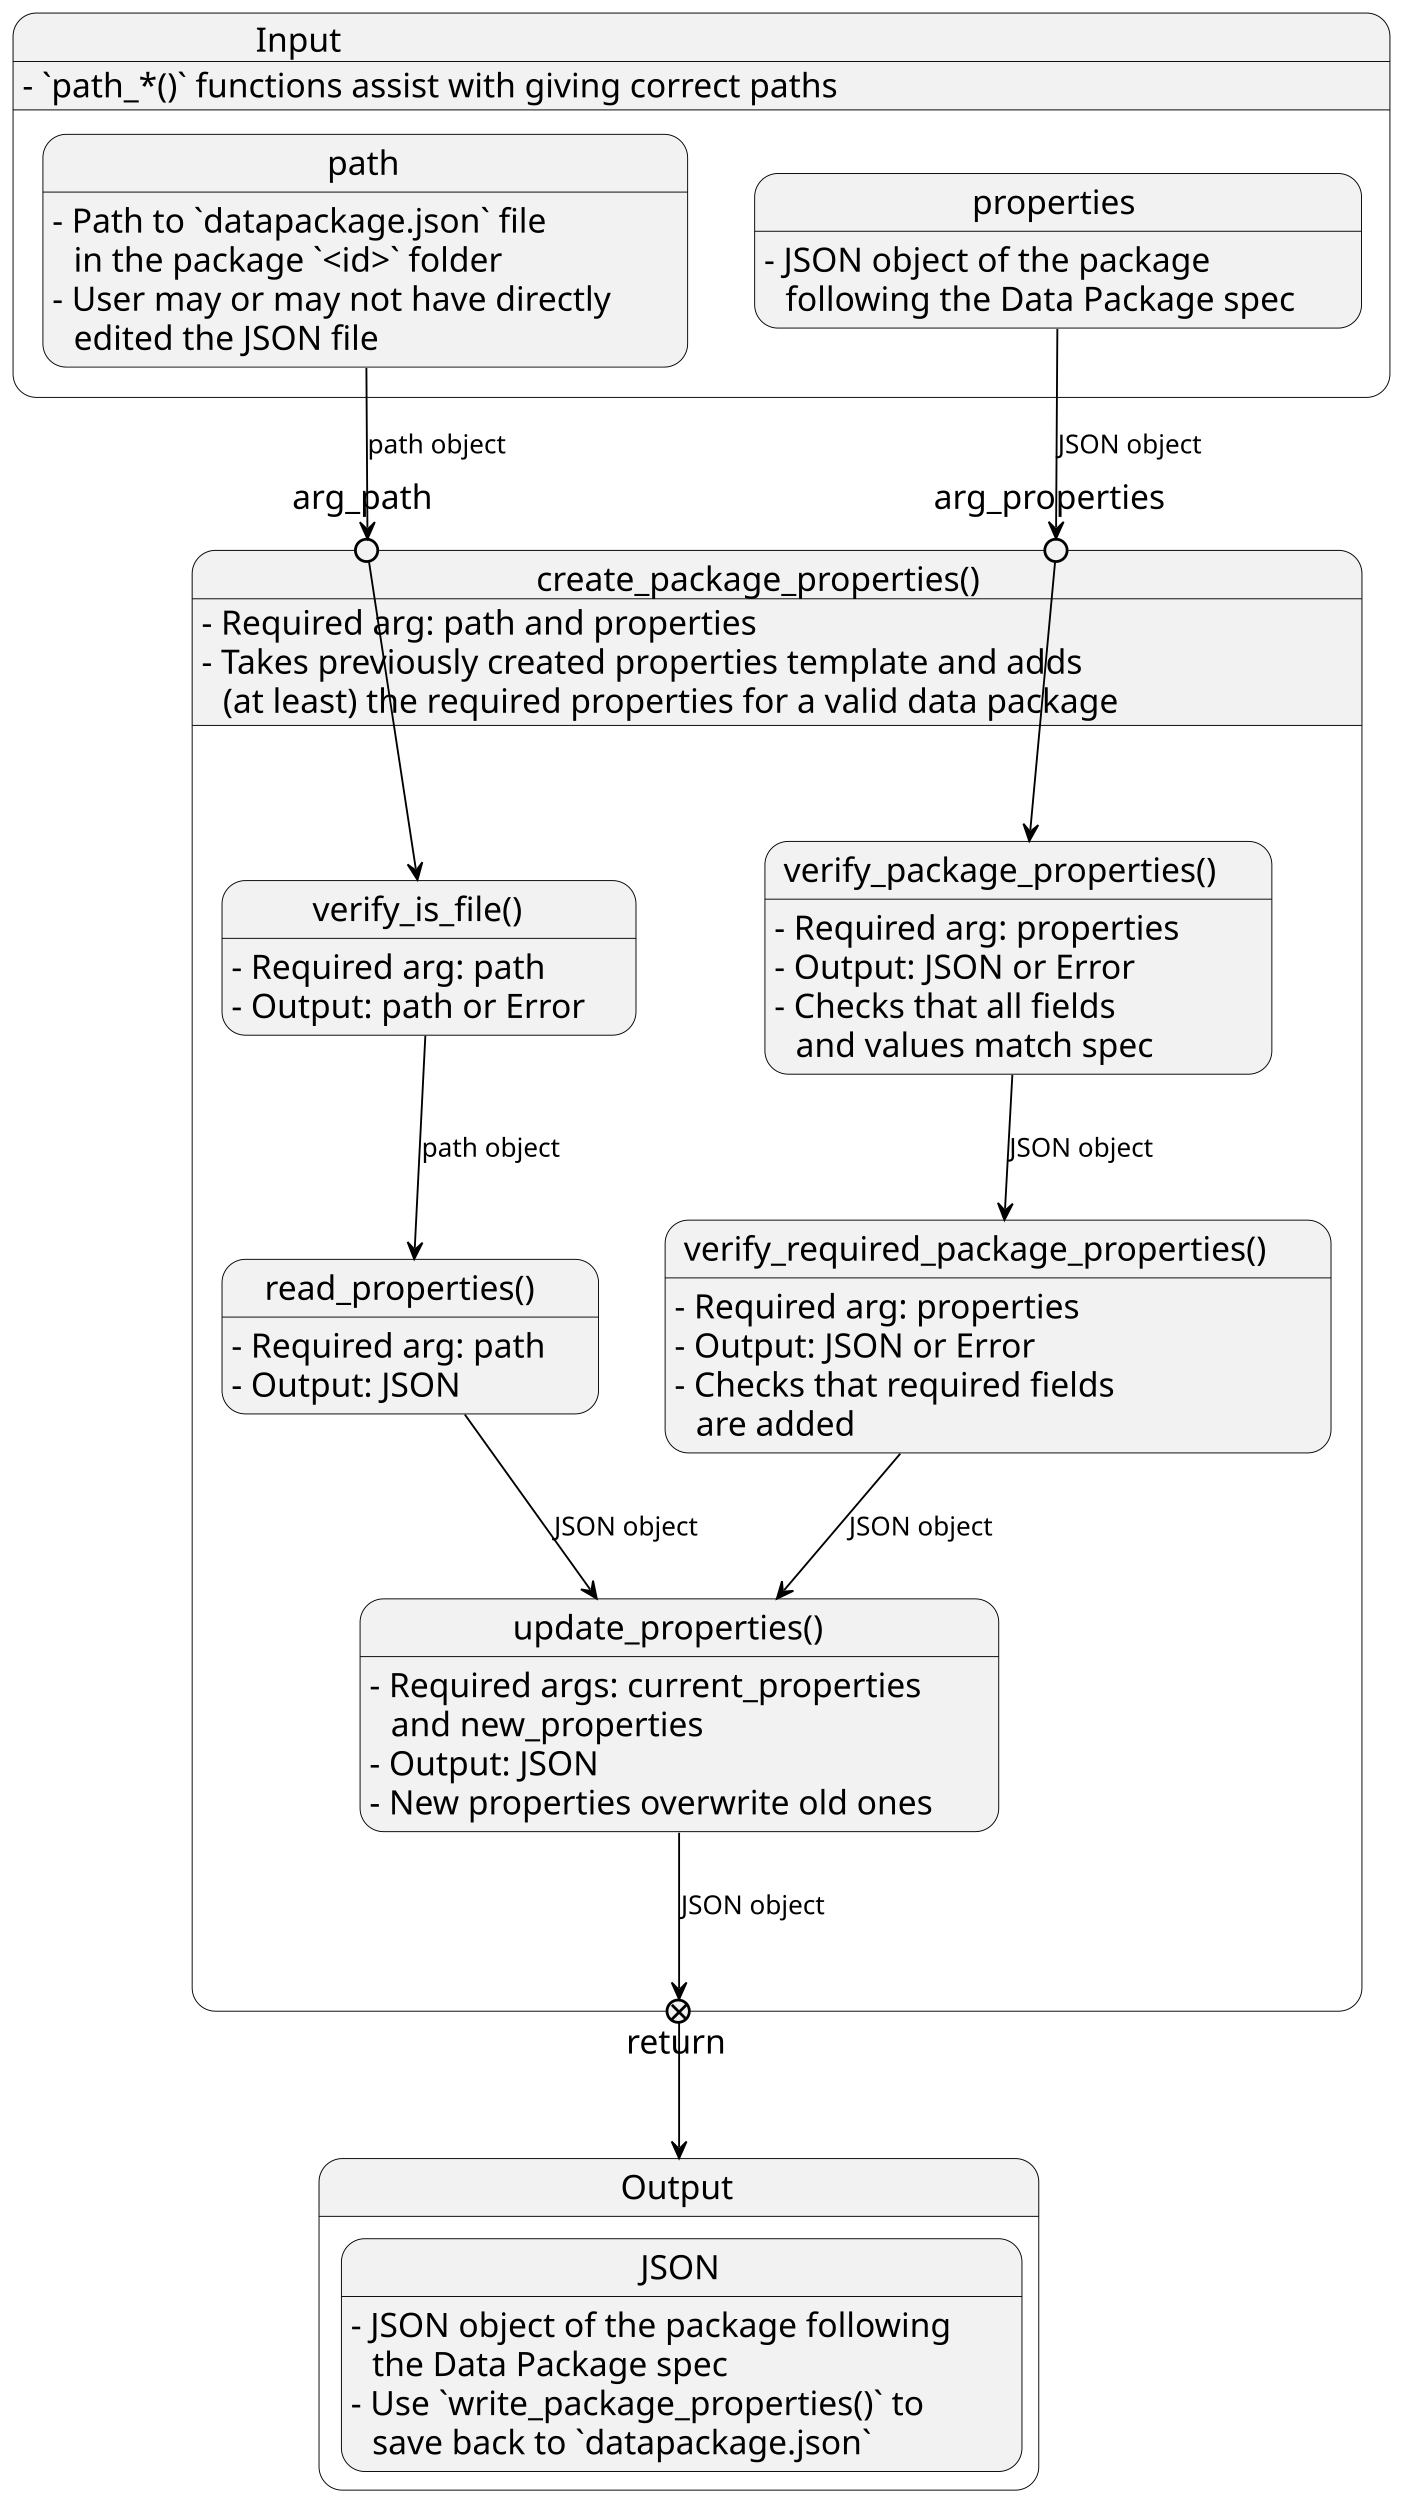
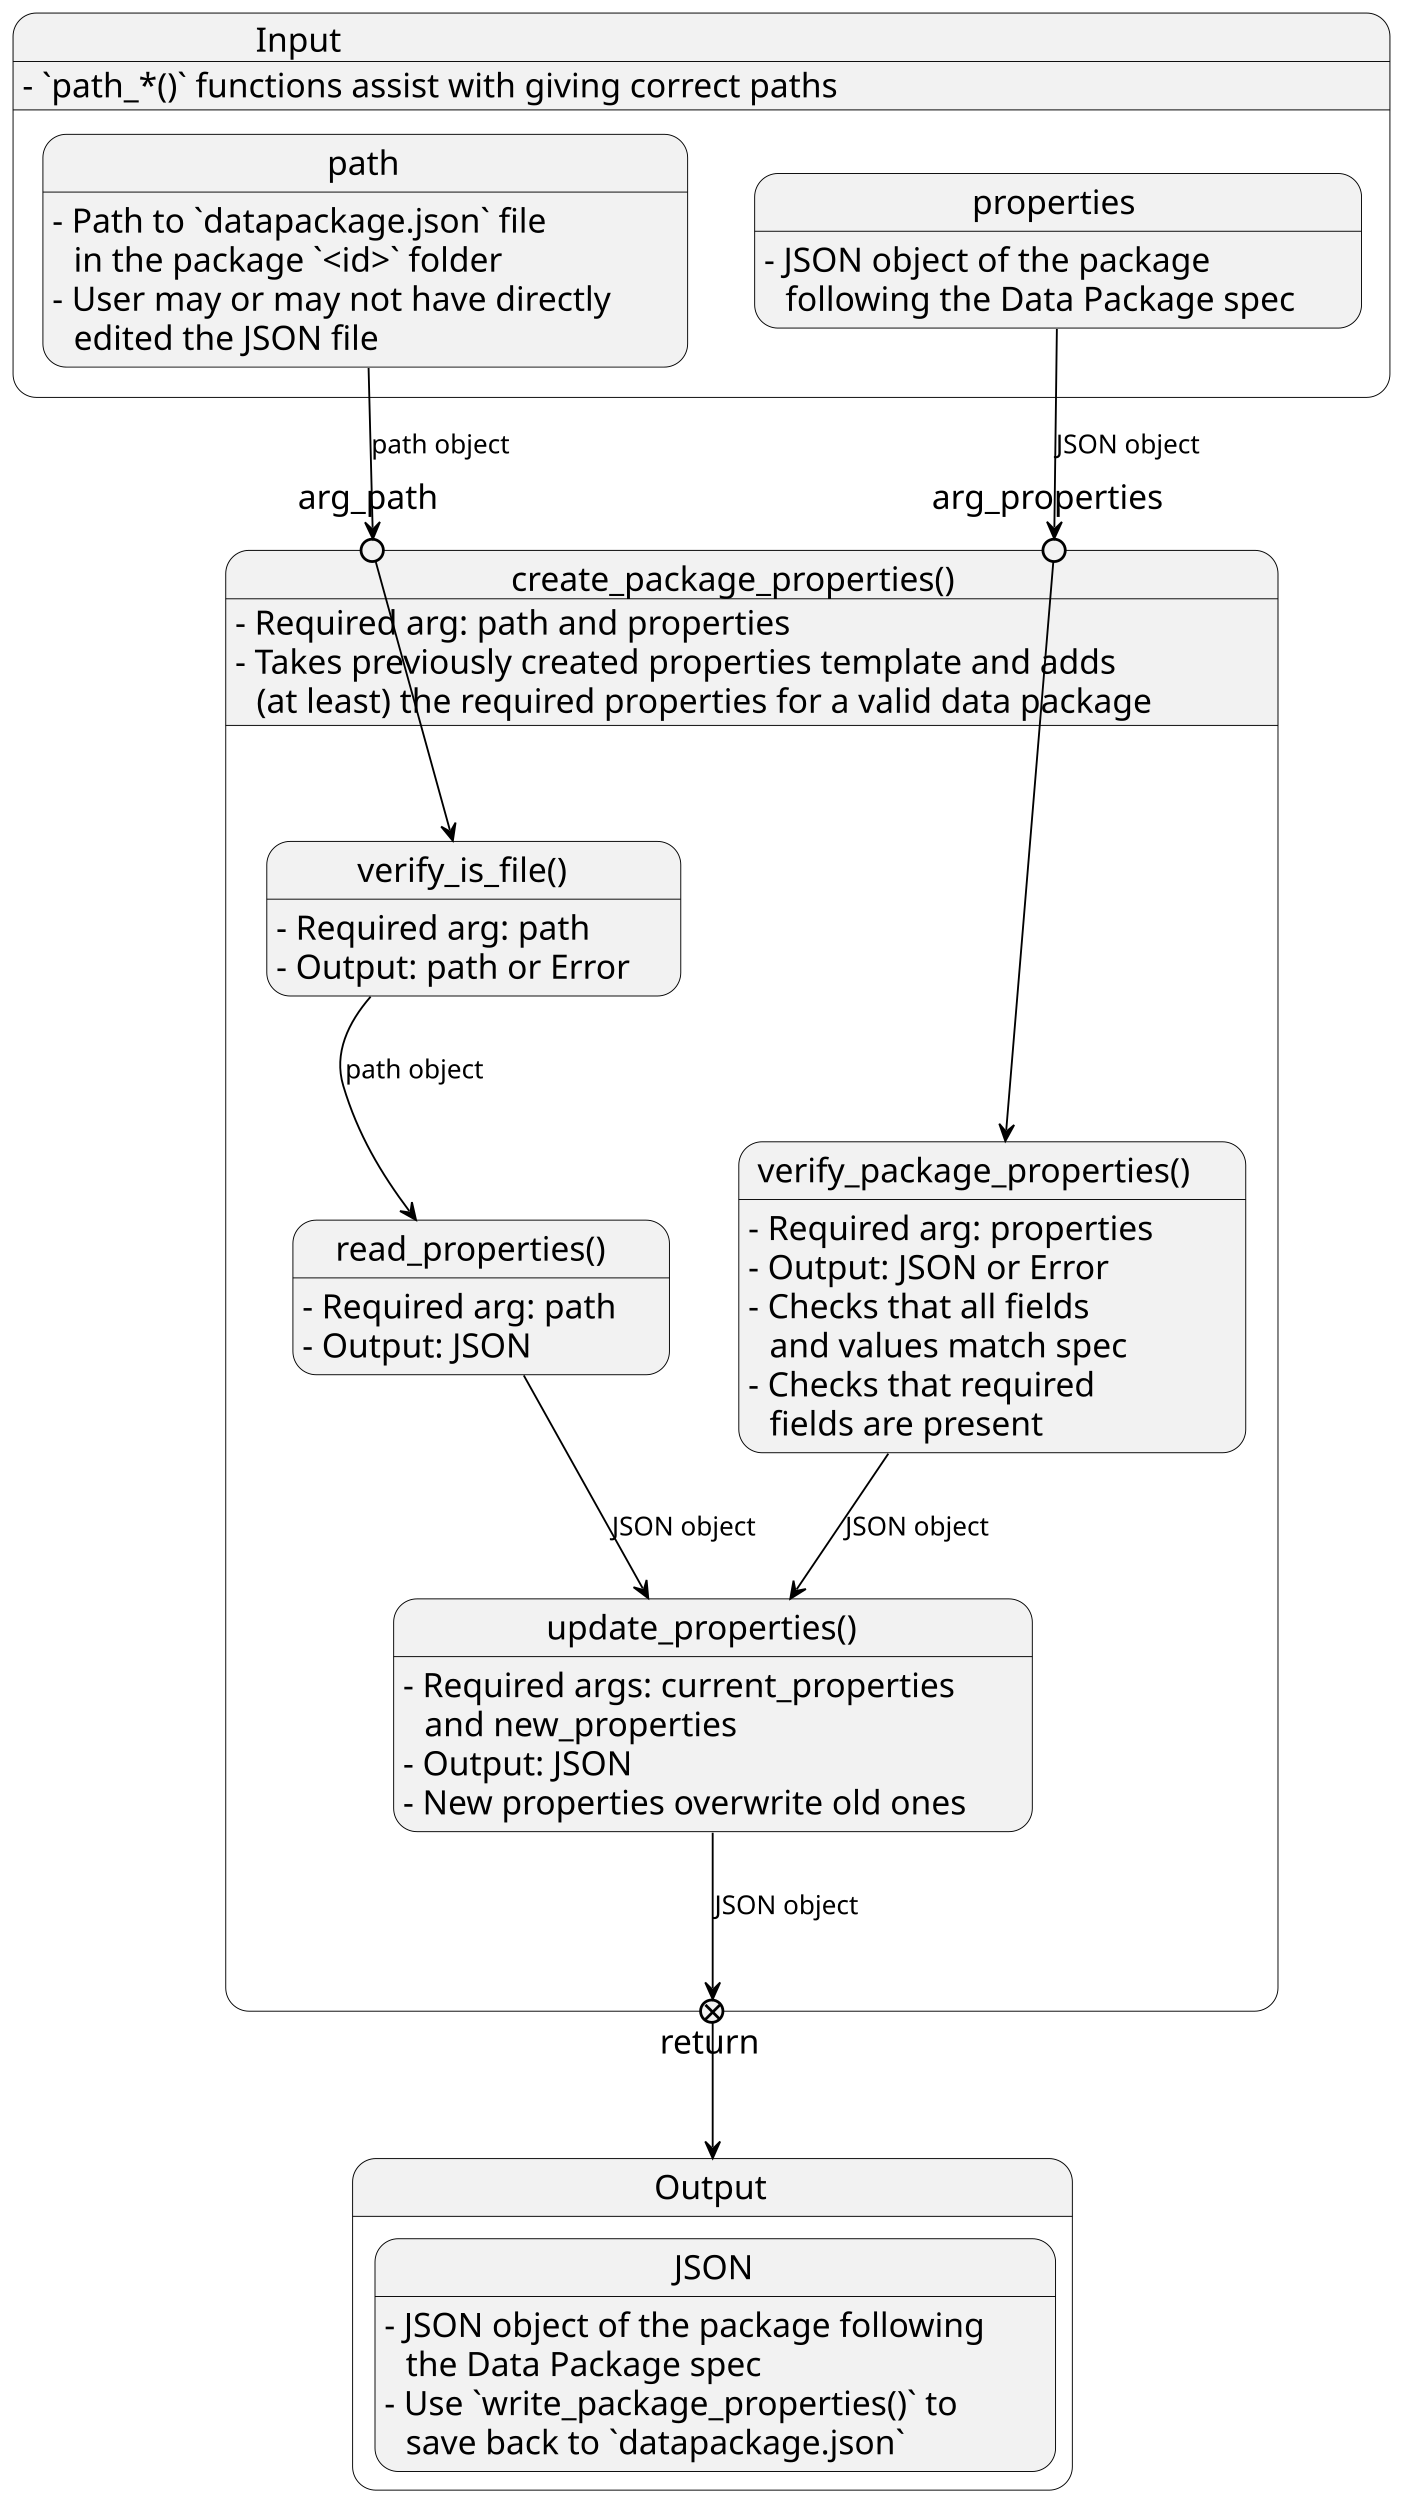
<svg xmlns="http://www.w3.org/2000/svg" contentStyleType="text/css" height="1340px" preserveAspectRatio="none" style="width:758px;height:1340px;background:#FFFFFF;" version="1.1" viewBox="0 0 758 1340" width="758px" zoomAndPan="magnify">
  <defs />
  <g>
    <g id="cluster_input">
      <path d="M19.5,7 L732.5,7 A12.5,12.5 0 0 1 745,19.5 L745,58.906 L7,58.906 L7,19.5 A12.5,12.5 0 0 1 19.5,7 " fill="#F2F2F2" style="stroke:#F2F2F2;stroke-width:1.0;" />
      <rect fill="none" height="206" rx="12.5" ry="12.5" style="stroke:#000000;stroke-width:0.5;" width="738" x="7" y="7" />
      <line style="stroke:#000000;stroke-width:0.5;" x1="7" x2="745" y1="58.906" y2="58.906" />
      <line style="stroke:#000000;stroke-width:0.5;" x1="7" x2="745" y1="32.953" y2="32.953" />
      <text fill="#000000" font-family="Fira Code" font-size="18" lengthAdjust="spacing" textLength="46.608" x="137" y="27.708">Input</text>
      <text fill="#000000" font-family="Fira Code" font-size="18" lengthAdjust="spacing" textLength="478.784" x="12" y="52.161">- `path_*()` functions assist with giving correct paths</text>
    </g>
    <g id="cluster_cps">
-       <path d="M115.5,295 L717.5,295 A12.5,12.5 0 0 1 730,307.5 L730,388.812 L103,388.812 L103,307.5 A12.5,12.5 0 0 1 115.5,295 " fill="#F2F2F2" style="stroke:#F2F2F2;stroke-width:1.0;" />
-       <rect fill="none" height="783" rx="12.5" ry="12.5" style="stroke:#000000;stroke-width:0.5;" width="627" x="103" y="295" />
-       <line style="stroke:#000000;stroke-width:0.5;" x1="103" x2="730" y1="388.812" y2="388.812" />
-       <line style="stroke:#000000;stroke-width:0.5;" x1="103" x2="730" y1="320.953" y2="320.953" />
-       <text fill="#000000" font-family="Fira Code" font-size="18" lengthAdjust="spacing" textLength="258.135" x="287.433" y="316.708">create_package_properties()</text>
-       <text fill="#000000" font-family="Fira Code" font-size="18" lengthAdjust="spacing" textLength="319.377" x="108" y="340.161">- Required arg: path and properties</text>
-       <text fill="#000000" font-family="Fira Code" font-size="18" lengthAdjust="spacing" textLength="512.042" x="108" y="361.114">- Takes previously created properties template and adds</text>
-       <text fill="#000000" font-family="Fira Code" font-size="18" lengthAdjust="spacing" textLength="520.91" x="119.443" y="382.067">(at least) the required properties for a valid data package</text>
+       <path d="M133.5,295 L672.5,295 A12.5,12.5 0 0 1 685,307.5 L685,388.812 L121,388.812 L121,307.5 A12.5,12.5 0 0 1 133.5,295 " fill="#F2F2F2" style="stroke:#F2F2F2;stroke-width:1.0;" />
+       <rect fill="none" height="783" rx="12.5" ry="12.5" style="stroke:#000000;stroke-width:0.5;" width="564" x="121" y="295" />
+       <line style="stroke:#000000;stroke-width:0.5;" x1="121" x2="685" y1="388.812" y2="388.812" />
+       <line style="stroke:#000000;stroke-width:0.5;" x1="121" x2="685" y1="320.953" y2="320.953" />
+       <text fill="#000000" font-family="Fira Code" font-size="18" lengthAdjust="spacing" textLength="258.135" x="273.933" y="316.708">create_package_properties()</text>
+       <text fill="#000000" font-family="Fira Code" font-size="18" lengthAdjust="spacing" textLength="319.377" x="126" y="340.161">- Required arg: path and properties</text>
+       <text fill="#000000" font-family="Fira Code" font-size="18" lengthAdjust="spacing" textLength="512.042" x="126" y="361.114">- Takes previously created properties template and adds</text>
+       <text fill="#000000" font-family="Fira Code" font-size="18" lengthAdjust="spacing" textLength="520.91" x="137.443" y="382.067">(at least) the required properties for a valid data package</text>
    </g>
    <g id="input.path">
      <rect fill="#F2F2F2" height="124.766" rx="12.5" ry="12.5" style="stroke:#000000;stroke-width:0.5;" width="345.573" x="23" y="72" />
      <line style="stroke:#000000;stroke-width:0.5;" x1="23" x2="368.573" y1="102.953" y2="102.953" />
      <text fill="#000000" font-family="Fira Code" font-size="18" lengthAdjust="spacing" textLength="40.922" x="175.326" y="93.708">path</text>
      <text fill="#000000" font-family="Fira Code" font-size="18" lengthAdjust="spacing" textLength="292.588" x="28" y="124.661">- Path to `datapackage.json` file</text>
      <text fill="#000000" font-family="Fira Code" font-size="18" lengthAdjust="spacing" textLength="261.984" x="39.443" y="145.614">in the package `&lt;id&gt;` folder</text>
      <text fill="#000000" font-family="Fira Code" font-size="18" lengthAdjust="spacing" textLength="325.573" x="28" y="166.567">- User may or may not have directly</text>
      <text fill="#000000" font-family="Fira Code" font-size="18" lengthAdjust="spacing" textLength="175.544" x="39.443" y="187.52">edited the JSON file</text>
    </g>
    <g id="input.properties">
      <rect fill="#F2F2F2" height="82.859" rx="12.5" ry="12.5" style="stroke:#000000;stroke-width:0.5;" width="325.279" x="404.5" y="93" />
      <line style="stroke:#000000;stroke-width:0.5;" x1="404.5" x2="729.779" y1="123.953" y2="123.953" />
      <text fill="#000000" font-family="Fira Code" font-size="18" lengthAdjust="spacing" textLength="92.25" x="521.015" y="114.708">properties</text>
      <text fill="#000000" font-family="Fira Code" font-size="18" lengthAdjust="spacing" textLength="258.135" x="409.5" y="145.661">- JSON object of the package</text>
      <text fill="#000000" font-family="Fira Code" font-size="18" lengthAdjust="spacing" textLength="293.836" x="420.943" y="166.614">following the Data Package spec</text>
    </g>
-     <text fill="#000000" font-family="Fira Code" font-size="18" lengthAdjust="spacing" textLength="79.778" x="156.611" y="272.755">arg_path</text>
-     <ellipse cx="196.5" cy="295" fill="#F2F2F2" rx="6" ry="6" style="stroke:#000000;stroke-width:1.5;" />
-     <text fill="#000000" font-family="Fira Code" font-size="18" lengthAdjust="spacing" textLength="131.106" x="500.447" y="272.755">arg_properties</text>
-     <ellipse cx="566" cy="295" fill="#F2F2F2" rx="6" ry="6" style="stroke:#000000;stroke-width:1.5;" />
+     <text fill="#000000" font-family="Fira Code" font-size="18" lengthAdjust="spacing" textLength="79.778" x="159.611" y="272.755">arg_path</text>
+     <ellipse cx="199.5" cy="295" fill="#F2F2F2" rx="6" ry="6" style="stroke:#000000;stroke-width:1.5;" />
+     <text fill="#000000" font-family="Fira Code" font-size="18" lengthAdjust="spacing" textLength="131.106" x="499.447" y="272.755">arg_properties</text>
+     <ellipse cx="565" cy="295" fill="#F2F2F2" rx="6" ry="6" style="stroke:#000000;stroke-width:1.5;" />
    <g id="cps.vif">
-       <rect fill="#F2F2F2" height="82.859" rx="12.5" ry="12.5" style="stroke:#000000;stroke-width:0.5;" width="221.894" x="119" y="472" />
-       <line style="stroke:#000000;stroke-width:0.5;" x1="119" x2="340.894" y1="502.953" y2="502.953" />
-       <text fill="#000000" font-family="Fira Code" font-size="18" lengthAdjust="spacing" textLength="124.954" x="167.47" y="493.708">verify_is_file()</text>
-       <text fill="#000000" font-family="Fira Code" font-size="18" lengthAdjust="spacing" textLength="181.819" x="124" y="524.661">- Required arg: path</text>
-       <text fill="#000000" font-family="Fira Code" font-size="18" lengthAdjust="spacing" textLength="201.894" x="124" y="545.614">- Output: path or Error</text>
+       <rect fill="#F2F2F2" height="82.859" rx="12.5" ry="12.5" style="stroke:#000000;stroke-width:0.5;" width="221.894" x="143" y="451" />
+       <line style="stroke:#000000;stroke-width:0.5;" x1="143" x2="364.894" y1="481.953" y2="481.953" />
+       <text fill="#000000" font-family="Fira Code" font-size="18" lengthAdjust="spacing" textLength="124.954" x="191.47" y="472.708">verify_is_file()</text>
+       <text fill="#000000" font-family="Fira Code" font-size="18" lengthAdjust="spacing" textLength="181.819" x="148" y="503.661">- Required arg: path</text>
+       <text fill="#000000" font-family="Fira Code" font-size="18" lengthAdjust="spacing" textLength="201.894" x="148" y="524.614">- Output: path or Error</text>
    </g>
    <g id="cps.vpp">
-       <rect fill="#F2F2F2" height="124.766" rx="12.5" ry="12.5" style="stroke:#000000;stroke-width:0.5;" width="271.719" x="410" y="451" />
-       <line style="stroke:#000000;stroke-width:0.5;" x1="410" x2="681.719" y1="481.953" y2="481.953" />
-       <text fill="#000000" font-family="Fira Code" font-size="18" lengthAdjust="spacing" textLength="251.719" x="420" y="472.708">verify_package_properties()</text>
-       <text fill="#000000" font-family="Fira Code" font-size="18" lengthAdjust="spacing" textLength="233.148" x="415" y="503.661">- Required arg: properties</text>
-       <text fill="#000000" font-family="Fira Code" font-size="18" lengthAdjust="spacing" textLength="205.339" x="415" y="524.614">- Output: JSON or Error</text>
-       <text fill="#000000" font-family="Fira Code" font-size="18" lengthAdjust="spacing" textLength="199.934" x="415" y="545.567">- Checks that all fields</text>
-       <text fill="#000000" font-family="Fira Code" font-size="18" lengthAdjust="spacing" textLength="208.274" x="426.443" y="566.52">and values match spec</text>
-     </g>
-     <g id="cps.vrp">
-       <rect fill="#F2F2F2" height="124.766" rx="12.5" ry="12.5" style="stroke:#000000;stroke-width:0.5;" width="356.929" x="356.5" y="654" />
-       <line style="stroke:#000000;stroke-width:0.5;" x1="356.5" x2="713.429" y1="684.953" y2="684.953" />
-       <text fill="#000000" font-family="Fira Code" font-size="18" lengthAdjust="spacing" textLength="336.929" x="366.5" y="675.708">verify_required_package_properties()</text>
-       <text fill="#000000" font-family="Fira Code" font-size="18" lengthAdjust="spacing" textLength="233.148" x="361.5" y="706.661">- Required arg: properties</text>
-       <text fill="#000000" font-family="Fira Code" font-size="18" lengthAdjust="spacing" textLength="205.339" x="361.5" y="727.614">- Output: JSON or Error</text>
-       <text fill="#000000" font-family="Fira Code" font-size="18" lengthAdjust="spacing" textLength="255.111" x="361.5" y="748.567">- Checks that required fields</text>
-       <text fill="#000000" font-family="Fira Code" font-size="18" lengthAdjust="spacing" textLength="91.608" x="372.943" y="769.52">are added</text>
+       <rect fill="#F2F2F2" height="166.672" rx="12.5" ry="12.5" style="stroke:#000000;stroke-width:0.5;" width="271.719" x="396" y="612" />
+       <line style="stroke:#000000;stroke-width:0.5;" x1="396" x2="667.719" y1="642.953" y2="642.953" />
+       <text fill="#000000" font-family="Fira Code" font-size="18" lengthAdjust="spacing" textLength="251.719" x="406" y="633.708">verify_package_properties()</text>
+       <text fill="#000000" font-family="Fira Code" font-size="18" lengthAdjust="spacing" textLength="233.148" x="401" y="664.661">- Required arg: properties</text>
+       <text fill="#000000" font-family="Fira Code" font-size="18" lengthAdjust="spacing" textLength="205.339" x="401" y="685.614">- Output: JSON or Error</text>
+       <text fill="#000000" font-family="Fira Code" font-size="18" lengthAdjust="spacing" textLength="199.934" x="401" y="706.567">- Checks that all fields</text>
+       <text fill="#000000" font-family="Fira Code" font-size="18" lengthAdjust="spacing" textLength="208.274" x="412.443" y="727.52">and values match spec</text>
+       <text fill="#000000" font-family="Fira Code" font-size="18" lengthAdjust="spacing" textLength="201.173" x="401" y="748.474">- Checks that required</text>
+       <text fill="#000000" font-family="Fira Code" font-size="18" lengthAdjust="spacing" textLength="157.983" x="412.443" y="769.427">fields are present</text>
    </g>
    <g id="cps.rp">
-       <rect fill="#F2F2F2" height="82.859" rx="12.5" ry="12.5" style="stroke:#000000;stroke-width:0.5;" width="201.819" x="119" y="675" />
-       <line style="stroke:#000000;stroke-width:0.5;" x1="119" x2="320.819" y1="705.953" y2="705.953" />
-       <text fill="#000000" font-family="Fira Code" font-size="18" lengthAdjust="spacing" textLength="156.226" x="141.797" y="696.708">read_properties()</text>
-       <text fill="#000000" font-family="Fira Code" font-size="18" lengthAdjust="spacing" textLength="181.819" x="124" y="727.661">- Required arg: path</text>
-       <text fill="#000000" font-family="Fira Code" font-size="18" lengthAdjust="spacing" textLength="130.895" x="124" y="748.614">- Output: JSON</text>
+       <rect fill="#F2F2F2" height="82.859" rx="12.5" ry="12.5" style="stroke:#000000;stroke-width:0.5;" width="201.819" x="157" y="654" />
+       <line style="stroke:#000000;stroke-width:0.5;" x1="157" x2="358.819" y1="684.953" y2="684.953" />
+       <text fill="#000000" font-family="Fira Code" font-size="18" lengthAdjust="spacing" textLength="156.226" x="179.797" y="675.708">read_properties()</text>
+       <text fill="#000000" font-family="Fira Code" font-size="18" lengthAdjust="spacing" textLength="181.819" x="162" y="706.661">- Required arg: path</text>
+       <text fill="#000000" font-family="Fira Code" font-size="18" lengthAdjust="spacing" textLength="130.895" x="162" y="727.614">- Output: JSON</text>
    </g>
    <g id="cps.up">
-       <rect fill="#F2F2F2" height="124.766" rx="12.5" ry="12.5" style="stroke:#000000;stroke-width:0.5;" width="342.321" x="193" y="857" />
-       <line style="stroke:#000000;stroke-width:0.5;" x1="193" x2="535.321" y1="887.953" y2="887.953" />
-       <text fill="#000000" font-family="Fira Code" font-size="18" lengthAdjust="spacing" textLength="178.717" x="274.802" y="878.708">update_properties()</text>
-       <text fill="#000000" font-family="Fira Code" font-size="18" lengthAdjust="spacing" textLength="317.171" x="198" y="909.661">- Required args: current_properties</text>
-       <text fill="#000000" font-family="Fira Code" font-size="18" lengthAdjust="spacing" textLength="178.04" x="209.443" y="930.614">and new_properties</text>
-       <text fill="#000000" font-family="Fira Code" font-size="18" lengthAdjust="spacing" textLength="130.895" x="198" y="951.567">- Output: JSON</text>
-       <text fill="#000000" font-family="Fira Code" font-size="18" lengthAdjust="spacing" textLength="322.321" x="198" y="972.52">- New properties overwrite old ones</text>
+       <rect fill="#F2F2F2" height="124.766" rx="12.5" ry="12.5" style="stroke:#000000;stroke-width:0.5;" width="342.321" x="211" y="857" />
+       <line style="stroke:#000000;stroke-width:0.5;" x1="211" x2="553.321" y1="887.953" y2="887.953" />
+       <text fill="#000000" font-family="Fira Code" font-size="18" lengthAdjust="spacing" textLength="178.717" x="292.802" y="878.708">update_properties()</text>
+       <text fill="#000000" font-family="Fira Code" font-size="18" lengthAdjust="spacing" textLength="317.171" x="216" y="909.661">- Required args: current_properties</text>
+       <text fill="#000000" font-family="Fira Code" font-size="18" lengthAdjust="spacing" textLength="178.04" x="227.443" y="930.614">and new_properties</text>
+       <text fill="#000000" font-family="Fira Code" font-size="18" lengthAdjust="spacing" textLength="130.895" x="216" y="951.567">- Output: JSON</text>
+       <text fill="#000000" font-family="Fira Code" font-size="18" lengthAdjust="spacing" textLength="322.321" x="216" y="972.52">- New properties overwrite old ones</text>
    </g>
-     <text fill="#000000" font-family="Fira Code" font-size="18" lengthAdjust="spacing" textLength="55.749" x="335.625" y="1100.708">return</text>
-     <ellipse cx="363.5" cy="1078" fill="#F2F2F2" rx="6" ry="6" style="stroke:#000000;stroke-width:1.5;" />
-     <line style="stroke:#000000;stroke-width:1.5;" x1="367.889" x2="360.111" y1="1082.389" y2="1074.611" />
-     <line style="stroke:#000000;stroke-width:1.5;" x1="367.889" x2="360.111" y1="1074.611" y2="1082.389" />
-     <path d="M183.5,1157 L544.277,1157 A12.5,12.5 0 0 1 556.777,1169.5 L556.777,1187.953 L171,1187.953 L171,1169.5 A12.5,12.5 0 0 1 183.5,1157 " fill="#F2F2F2" style="stroke:#F2F2F2;stroke-width:1.0;" />
-     <rect fill="none" height="177.719" rx="12.5" ry="12.5" style="stroke:#000000;stroke-width:0.5;" width="385.777" x="171" y="1157" />
-     <line style="stroke:#000000;stroke-width:0.5;" x1="171" x2="556.777" y1="1187.953" y2="1187.953" />
-     <text fill="#000000" font-family="Fira Code" font-size="18" lengthAdjust="spacing" textLength="62.525" x="332.626" y="1178.708">Output</text>
+     <text fill="#000000" font-family="Fira Code" font-size="18" lengthAdjust="spacing" textLength="55.749" x="353.625" y="1100.708">return</text>
+     <ellipse cx="381.5" cy="1078" fill="#F2F2F2" rx="6" ry="6" style="stroke:#000000;stroke-width:1.5;" />
+     <line style="stroke:#000000;stroke-width:1.5;" x1="385.889" x2="378.111" y1="1082.389" y2="1074.611" />
+     <line style="stroke:#000000;stroke-width:1.5;" x1="385.889" x2="378.111" y1="1074.611" y2="1082.389" />
+     <path d="M201.5,1157 L562.277,1157 A12.5,12.5 0 0 1 574.777,1169.5 L574.777,1187.953 L189,1187.953 L189,1169.5 A12.5,12.5 0 0 1 201.5,1157 " fill="#F2F2F2" style="stroke:#F2F2F2;stroke-width:1.0;" />
+     <rect fill="none" height="177.719" rx="12.5" ry="12.5" style="stroke:#000000;stroke-width:0.5;" width="385.777" x="189" y="1157" />
+     <line style="stroke:#000000;stroke-width:0.5;" x1="189" x2="574.777" y1="1187.953" y2="1187.953" />
+     <text fill="#000000" font-family="Fira Code" font-size="18" lengthAdjust="spacing" textLength="62.525" x="350.626" y="1178.708">Output</text>
    <g id="output.json_output">
-       <rect fill="#F2F2F2" height="124.766" rx="12.5" ry="12.5" style="stroke:#000000;stroke-width:0.5;" width="364.777" x="183" y="1199.953" />
-       <line style="stroke:#000000;stroke-width:0.5;" x1="183" x2="547.777" y1="1230.906" y2="1230.906" />
-       <text fill="#000000" font-family="Fira Code" font-size="18" lengthAdjust="spacing" textLength="44.367" x="343.205" y="1221.661">JSON</text>
-       <text fill="#000000" font-family="Fira Code" font-size="18" lengthAdjust="spacing" textLength="344.777" x="188" y="1252.614">- JSON object of the package following</text>
-       <text fill="#000000" font-family="Fira Code" font-size="18" lengthAdjust="spacing" textLength="207.193" x="199.443" y="1273.567">the Data Package spec</text>
-       <text fill="#000000" font-family="Fira Code" font-size="18" lengthAdjust="spacing" textLength="339.214" x="188" y="1294.521">- Use `write_package_properties()` to</text>
-       <text fill="#000000" font-family="Fira Code" font-size="18" lengthAdjust="spacing" textLength="297.519" x="199.443" y="1315.474">save back to `datapackage.json`</text>
+       <rect fill="#F2F2F2" height="124.766" rx="12.5" ry="12.5" style="stroke:#000000;stroke-width:0.5;" width="364.777" x="201" y="1199.953" />
+       <line style="stroke:#000000;stroke-width:0.5;" x1="201" x2="565.777" y1="1230.906" y2="1230.906" />
+       <text fill="#000000" font-family="Fira Code" font-size="18" lengthAdjust="spacing" textLength="44.367" x="361.205" y="1221.661">JSON</text>
+       <text fill="#000000" font-family="Fira Code" font-size="18" lengthAdjust="spacing" textLength="344.777" x="206" y="1252.614">- JSON object of the package following</text>
+       <text fill="#000000" font-family="Fira Code" font-size="18" lengthAdjust="spacing" textLength="207.193" x="217.443" y="1273.567">the Data Package spec</text>
+       <text fill="#000000" font-family="Fira Code" font-size="18" lengthAdjust="spacing" textLength="339.214" x="206" y="1294.521">- Use `write_package_properties()` to</text>
+       <text fill="#000000" font-family="Fira Code" font-size="18" lengthAdjust="spacing" textLength="297.519" x="217.443" y="1315.474">save back to `datapackage.json`</text>
    </g>
    <g id="link_path_arg_path">
-       <path d="M196.39,197.23 C196.62,233.39 196.842,268.67 196.932,282.88 " fill="none" id="path-to-arg_path" style="stroke:#000000;stroke-width:1.0;" />
-       <polygon fill="#000000" points="196.97,288.88,200.913,279.855,196.938,283.88,192.913,279.906,196.97,288.88" style="stroke:#000000;stroke-width:1.0;" />
-       <text fill="#000000" font-family="sans-serif" font-size="14" lengthAdjust="spacing" textLength="79.42" x="197" y="242.995">path object</text>
+       <path d="M197.56,197.23 C198.47,233.39 199.358,268.672 199.718,282.882 " fill="none" id="path-to-arg_path" style="stroke:#000000;stroke-width:1.0;" />
+       <polygon fill="#000000" points="199.87,288.88,203.641,279.782,199.743,283.882,195.643,279.984,199.87,288.88" style="stroke:#000000;stroke-width:1.0;" />
+       <text fill="#000000" font-family="sans-serif" font-size="14" lengthAdjust="spacing" textLength="79.42" x="199" y="242.995">path object</text>
    </g>
    <g id="link_properties_arg_properties">
-       <path d="M566.74,176.32 C566.49,215.58 566.178,265.43 566.068,282.71 " fill="none" id="properties-to-arg_properties" style="stroke:#000000;stroke-width:1.0;" />
-       <polygon fill="#000000" points="566.03,288.71,570.087,279.736,566.062,283.71,562.087,279.685,566.03,288.71" style="stroke:#000000;stroke-width:1.0;" />
-       <text fill="#000000" font-family="sans-serif" font-size="14" lengthAdjust="spacing" textLength="82.1" x="567" y="242.995">JSON object</text>
+       <path d="M566.48,176.32 C565.99,215.58 565.353,265.43 565.143,282.71 " fill="none" id="properties-to-arg_properties" style="stroke:#000000;stroke-width:1.0;" />
+       <polygon fill="#000000" points="565.07,288.71,569.179,279.759,565.131,283.71,561.18,279.662,565.07,288.71" style="stroke:#000000;stroke-width:1.0;" />
+       <text fill="#000000" font-family="sans-serif" font-size="14" lengthAdjust="spacing" textLength="82.1" x="566" y="242.995">JSON object</text>
    </g>
    <g id="link_arg_path_vif">
-       <path d="M197.82,301.35 C201.34,324.47 214.546,411.108 222.866,465.699 " fill="none" id="arg_path-to-vif" style="stroke:#000000;stroke-width:1.0;" />
-       <polygon fill="#000000" points="223.77,471.63,226.368,462.13,223.017,466.687,218.46,463.335,223.77,471.63" style="stroke:#000000;stroke-width:1.0;" />
+       <path d="M201.44,301.23 C207.23,322.18 227.482,395.507 241.122,444.877 " fill="none" id="arg_path-to-vif" style="stroke:#000000;stroke-width:1.0;" />
+       <polygon fill="#000000" points="242.72,450.66,244.179,440.92,241.388,445.841,236.468,443.05,242.72,450.66" style="stroke:#000000;stroke-width:1.0;" />
    </g>
    <g id="link_arg_properties_vpp">
-       <path d="M565.51,301.35 C563.62,321.73 557.301,390.135 552.251,444.865 " fill="none" id="arg_properties-to-vpp" style="stroke:#000000;stroke-width:1.0;" />
-       <polygon fill="#000000" points="551.7,450.84,556.51,442.246,552.159,445.861,548.544,441.51,551.7,450.84" style="stroke:#000000;stroke-width:1.0;" />
-     </g>
-     <g id="link_vpp_vrp">
-       <path d="M542.62,576.17 C541.27,600.87 540.048,623.269 538.698,647.949 " fill="none" id="vpp-to-vrp" style="stroke:#000000;stroke-width:1.0;" />
-       <polygon fill="#000000" points="538.37,653.94,542.856,645.172,538.643,648.947,534.867,644.735,538.37,653.94" style="stroke:#000000;stroke-width:1.0;" />
-       <text fill="#000000" font-family="sans-serif" font-size="14" lengthAdjust="spacing" textLength="82.1" x="541" y="619.995">JSON object</text>
+       <path d="M564.58,301.04 C561.96,332.66 548.115,499.861 539.355,605.65 " fill="none" id="arg_properties-to-vpp" style="stroke:#000000;stroke-width:1.0;" />
+       <polygon fill="#000000" points="538.86,611.63,543.589,602.991,539.273,606.647,535.616,602.331,538.86,611.63" style="stroke:#000000;stroke-width:1.0;" />
    </g>
    <g id="link_vif_rp">
-       <path d="M227.98,555.18 C226.24,590.05 224.047,634.037 222.317,668.897 " fill="none" id="vif-to-rp" style="stroke:#000000;stroke-width:1.0;" />
-       <polygon fill="#000000" points="222.02,674.89,226.461,666.099,222.268,669.896,218.471,665.703,222.02,674.89" style="stroke:#000000;stroke-width:1.0;" />
-       <text fill="#000000" font-family="sans-serif" font-size="14" lengthAdjust="spacing" textLength="79.42" x="226" y="619.995">path object</text>
+       <path d="M198.65,534.22 C186.58,548.1 178.77,564.55 184,582 C191.81,608.09 204.24,628.93 219.39,649.13 " fill="none" id="vif-to-rp" style="stroke:#000000;stroke-width:1.0;" />
+       <polygon fill="#000000" points="222.99,653.93,220.79,644.33,219.99,649.93,214.39,649.13,222.99,653.93" style="stroke:#000000;stroke-width:1.0;" />
+       <text fill="#000000" font-family="sans-serif" font-size="14" lengthAdjust="spacing" textLength="79.42" x="185" y="577.995">path object</text>
    </g>
    <g id="link_rp_up">
-       <path d="M249.14,758.18 C269.44,786.51 293.385,819.943 316.365,852.003 " fill="none" id="rp-to-up" style="stroke:#000000;stroke-width:1.0;" />
-       <polygon fill="#000000" points="319.86,856.88,317.868,847.235,316.947,852.816,311.366,851.895,319.86,856.88" style="stroke:#000000;stroke-width:1.0;" />
-       <text fill="#000000" font-family="sans-serif" font-size="14" lengthAdjust="spacing" textLength="82.1" x="297" y="822.995">JSON object</text>
+       <path d="M280.74,737.22 C299.41,770.64 323.225,813.261 344.535,851.422 " fill="none" id="rp-to-up" style="stroke:#000000;stroke-width:1.0;" />
+       <polygon fill="#000000" points="347.46,856.66,346.564,846.852,345.022,852.295,339.58,850.753,347.46,856.66" style="stroke:#000000;stroke-width:1.0;" />
+       <text fill="#000000" font-family="sans-serif" font-size="14" lengthAdjust="spacing" textLength="82.1" x="328" y="822.995">JSON object</text>
    </g>
-     <g id="link_vrp_up">
-       <path d="M482.53,779.17 C461.52,803.87 441.258,827.69 420.258,852.37 " fill="none" id="vrp-to-up" style="stroke:#000000;stroke-width:1.0;" />
-       <polygon fill="#000000" points="416.37,856.94,425.249,852.678,419.61,853.132,419.156,847.493,416.37,856.94" style="stroke:#000000;stroke-width:1.0;" />
-       <text fill="#000000" font-family="sans-serif" font-size="14" lengthAdjust="spacing" textLength="82.1" x="455" y="822.995">JSON object</text>
+     <g id="link_vpp_up">
+       <path d="M476.15,779.16 C458.74,804.93 443.209,827.909 426.959,851.958 " fill="none" id="vpp-to-up" style="stroke:#000000;stroke-width:1.0;" />
+       <polygon fill="#000000" points="423.6,856.93,431.953,851.712,426.399,852.787,425.324,847.233,423.6,856.93" style="stroke:#000000;stroke-width:1.0;" />
+       <text fill="#000000" font-family="sans-serif" font-size="14" lengthAdjust="spacing" textLength="82.1" x="453" y="822.995">JSON object</text>
    </g>
    <g id="link_up_return">
-       <path d="M364,982.35 C364,1017.55 364,1051.39 364,1065.61 " fill="none" id="up-to-return" style="stroke:#000000;stroke-width:1.0;" />
-       <polygon fill="#000000" points="364,1071.61,368,1062.61,364,1066.61,360,1062.61,364,1071.61" style="stroke:#000000;stroke-width:1.0;" />
-       <text fill="#000000" font-family="sans-serif" font-size="14" lengthAdjust="spacing" textLength="82.1" x="365" y="1025.995">JSON object</text>
+       <path d="M382,982.35 C382,1017.55 382,1051.39 382,1065.61 " fill="none" id="up-to-return" style="stroke:#000000;stroke-width:1.0;" />
+       <polygon fill="#000000" points="382,1071.61,386,1062.61,382,1066.61,378,1062.61,382,1071.61" style="stroke:#000000;stroke-width:1.0;" />
+       <text fill="#000000" font-family="sans-serif" font-size="14" lengthAdjust="spacing" textLength="82.1" x="383" y="1025.995">JSON object</text>
    </g>
    <g id="link_return_output">
-       <path d="M364,1084.15 C364,1095.86 364,1119.88 364,1150.86 " fill="none" id="return-to-output" style="stroke:#000000;stroke-width:1.0;" />
-       <polygon fill="#000000" points="364,1156.86,368,1147.86,364,1151.86,360,1147.86,364,1156.86" style="stroke:#000000;stroke-width:1.0;" />
+       <path d="M382,1084.15 C382,1095.86 382,1119.88 382,1150.86 " fill="none" id="return-to-output" style="stroke:#000000;stroke-width:1.0;" />
+       <polygon fill="#000000" points="382,1156.86,386,1147.86,382,1151.86,378,1147.86,382,1156.86" style="stroke:#000000;stroke-width:1.0;" />
    </g>
  </g>
</svg>
